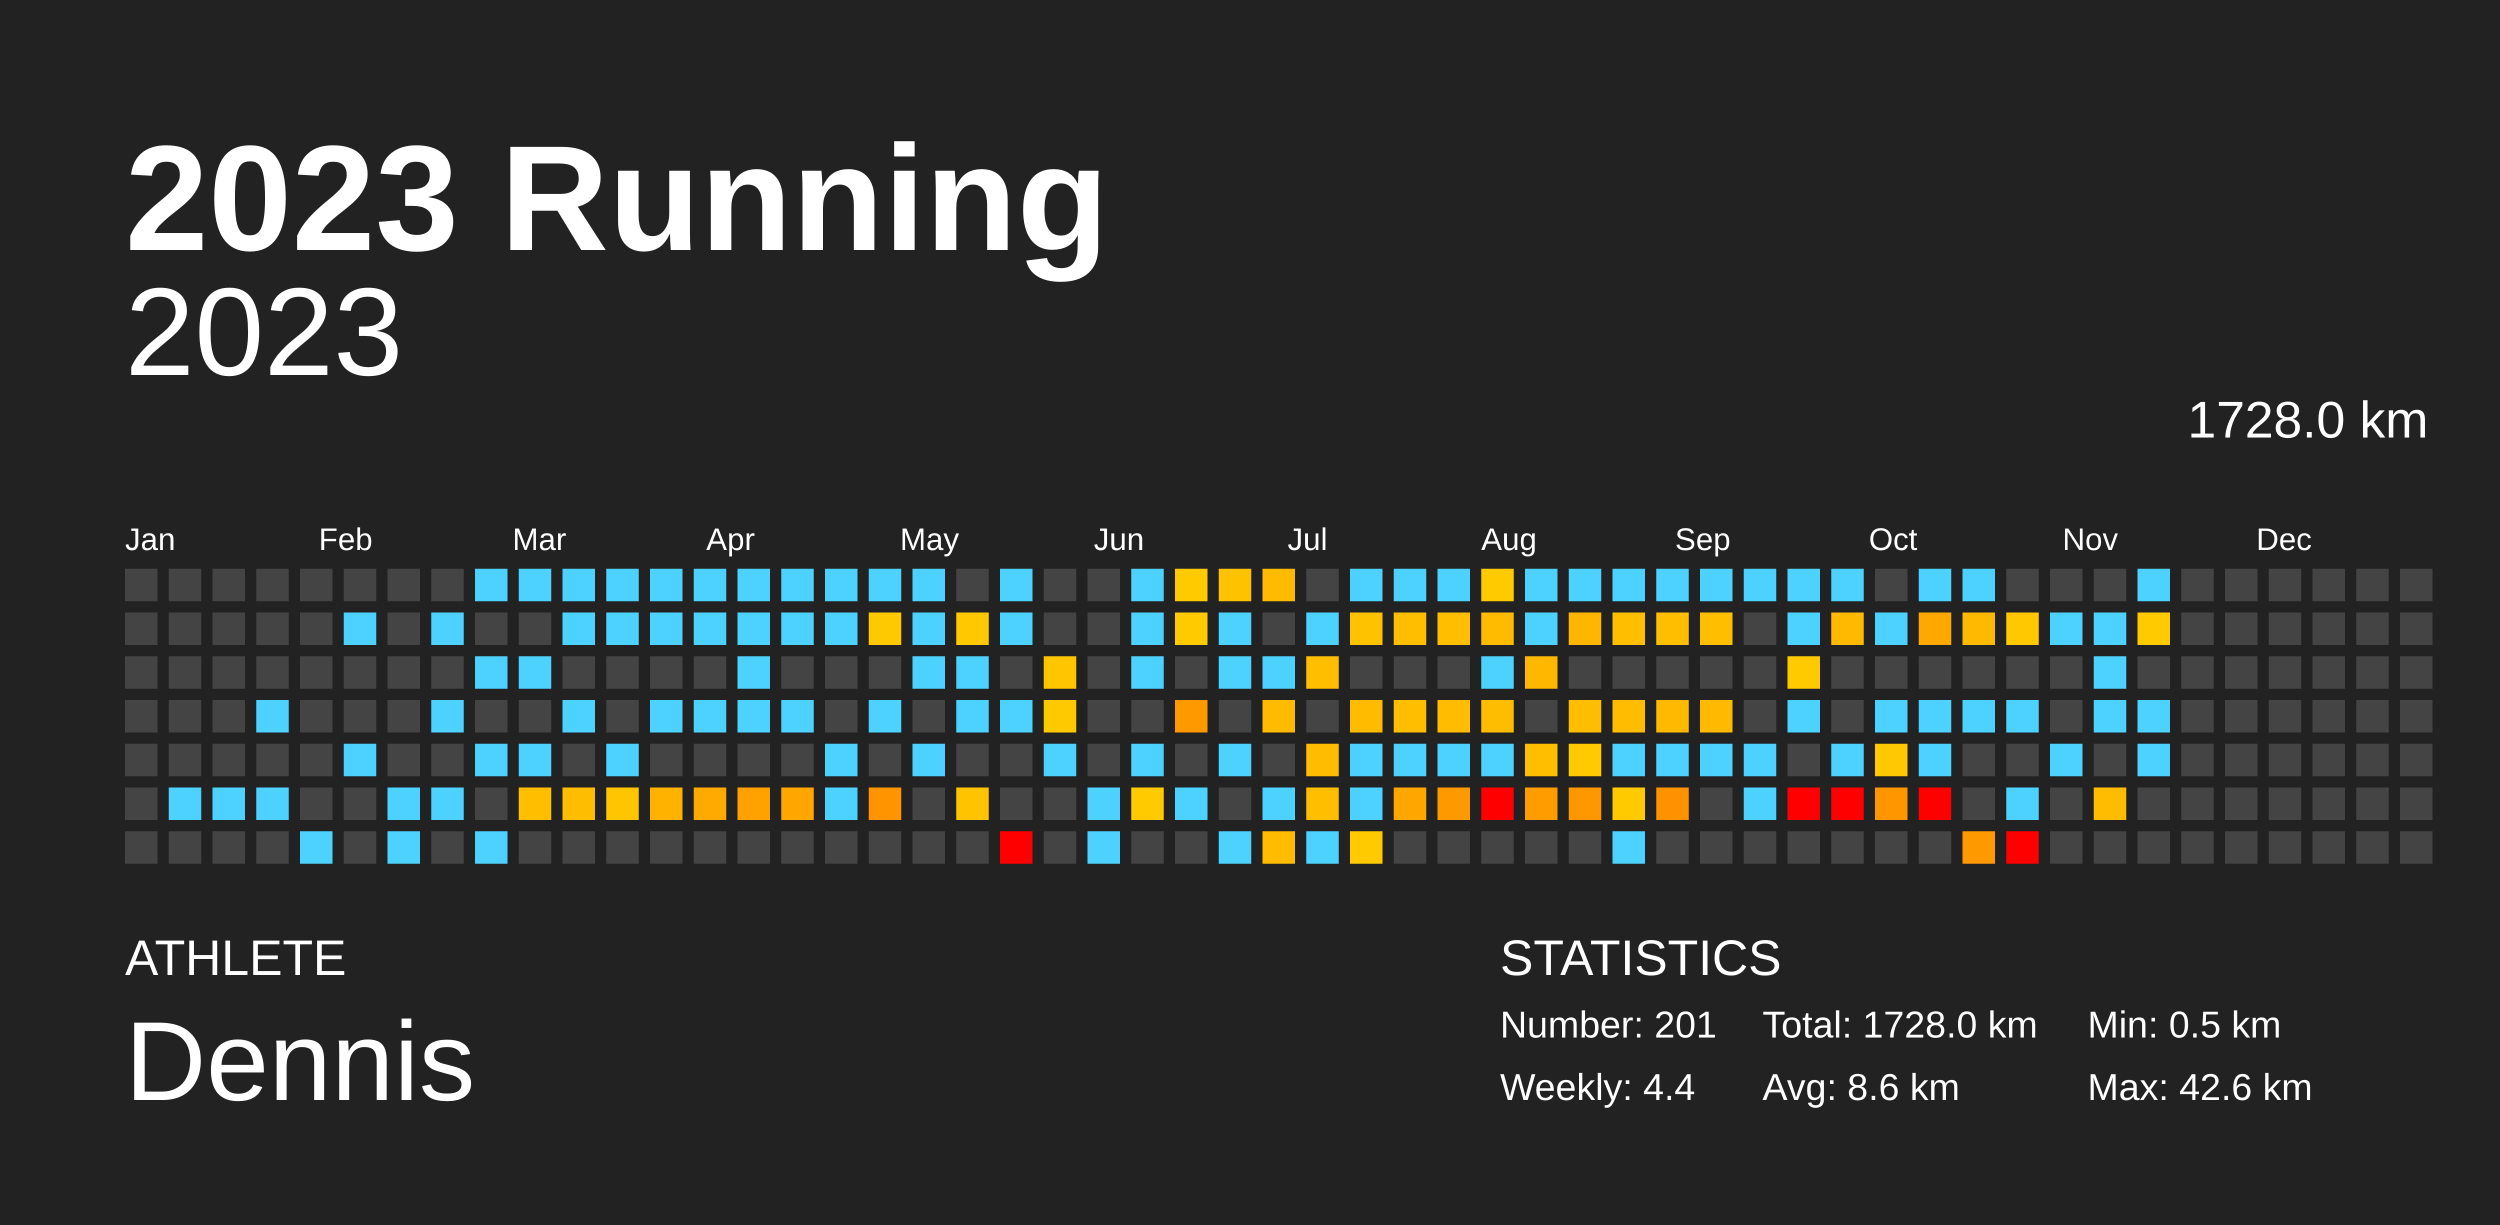
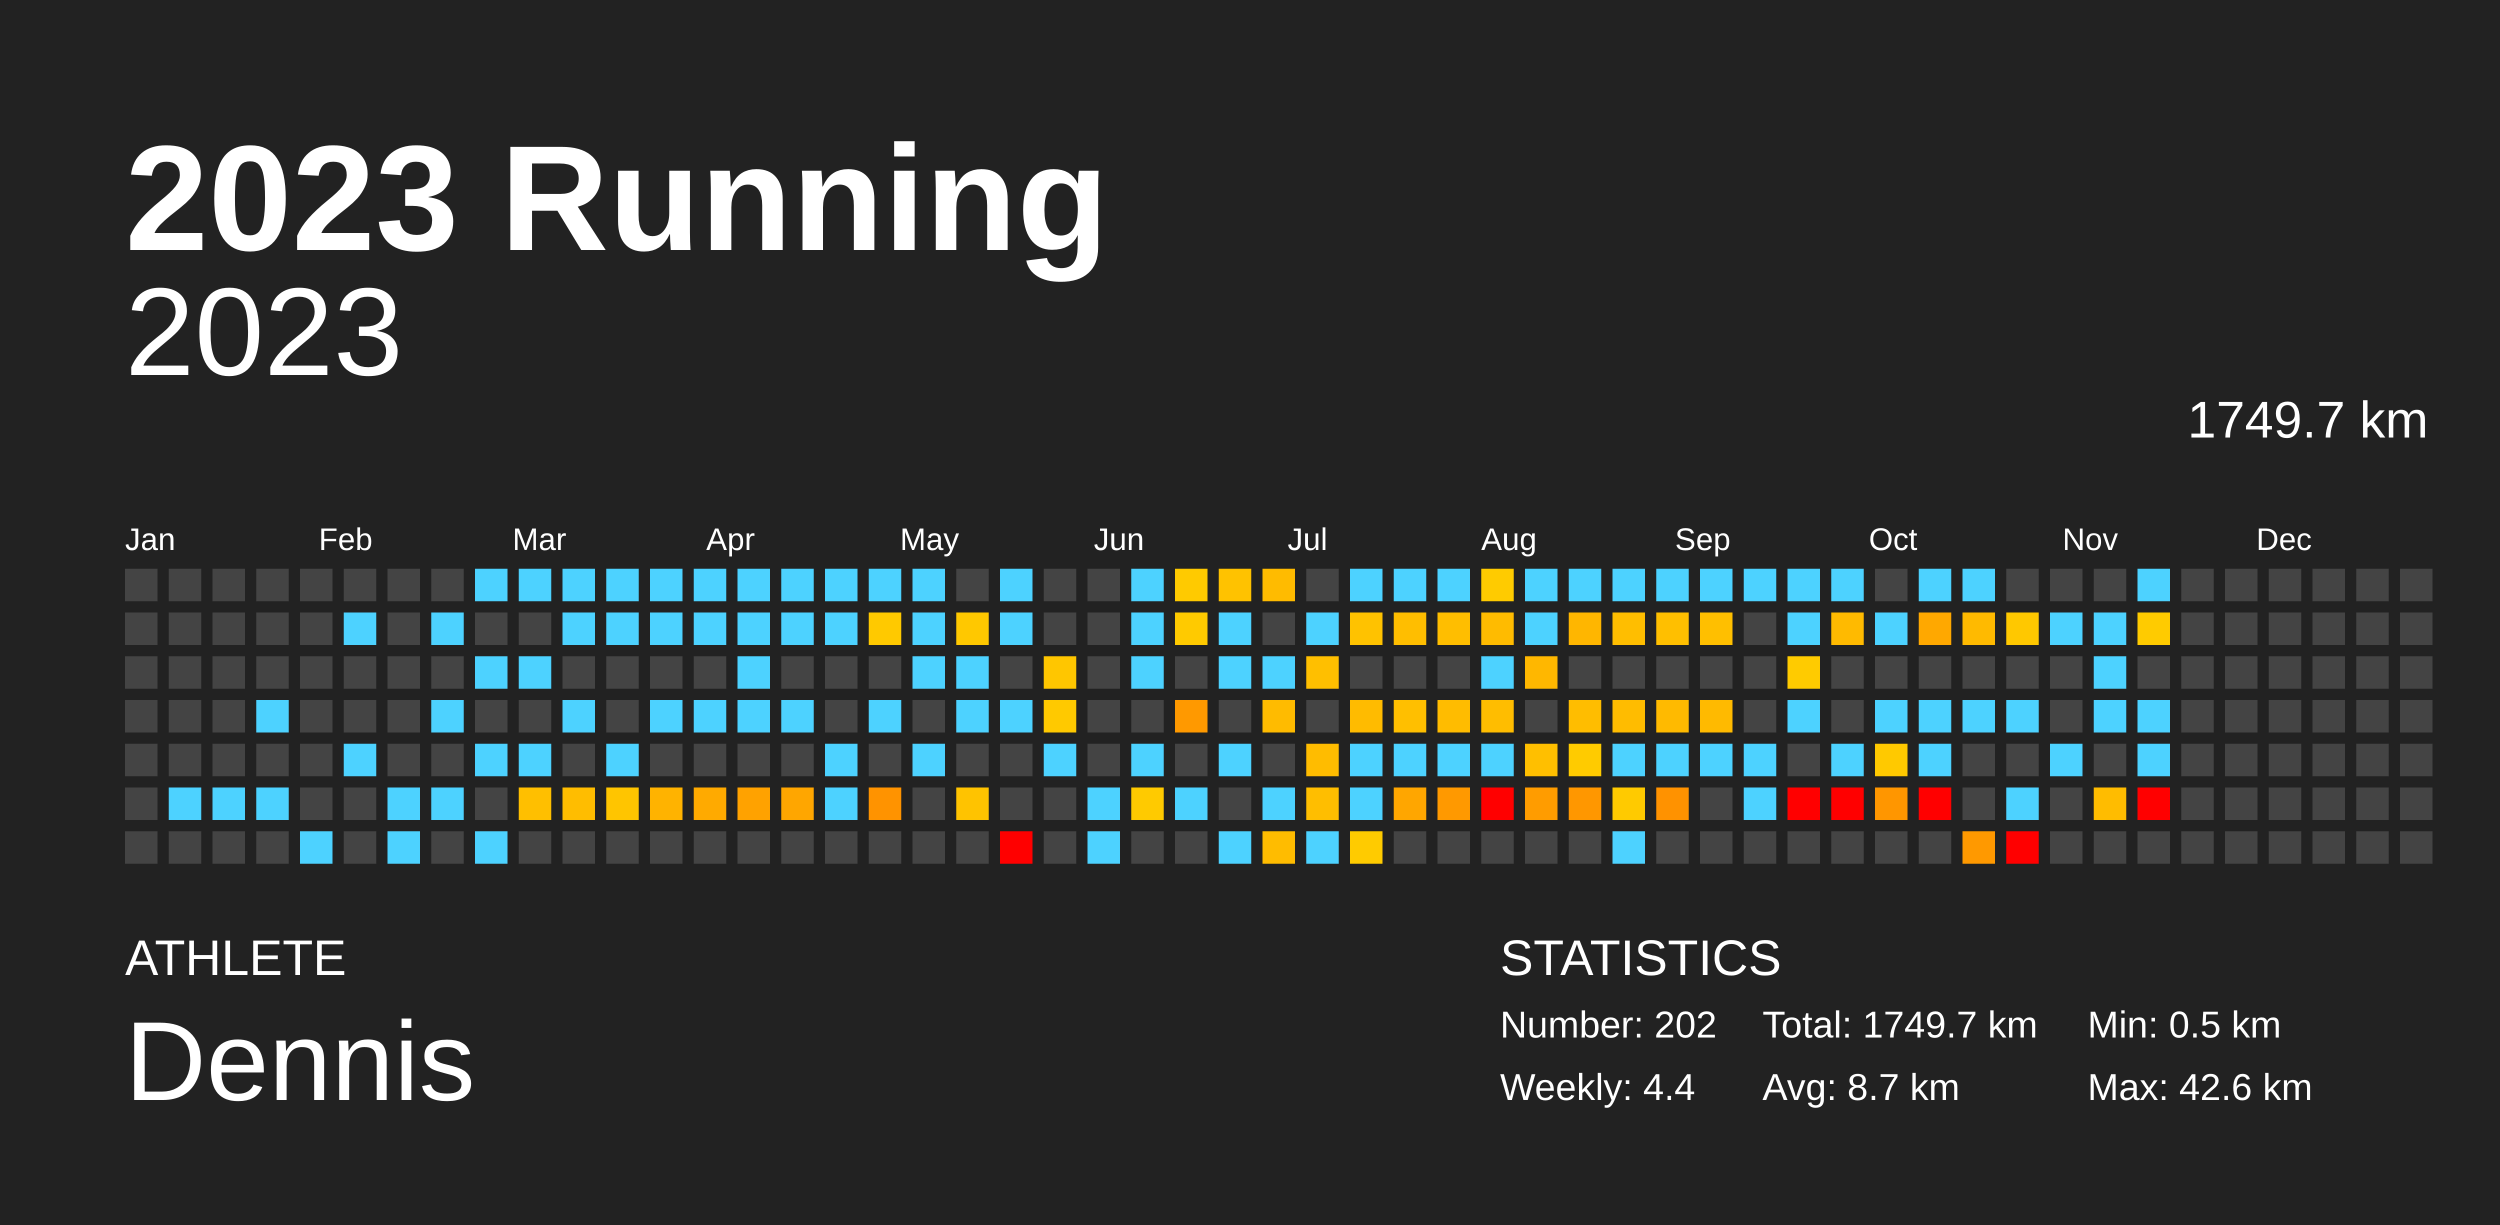
<svg xmlns="http://www.w3.org/2000/svg" baseProfile="full" height="98mm" version="1.1" viewBox="0,0,200,98" width="200mm">
  <defs />
  <rect fill="#222222" height="98" width="200" x="0" y="0" />
  <text fill="#FFFFFF" style="font-size:12px; font-family:Arial; font-weight:bold;" x="10" y="20">2023 Running</text>
  <text fill="#FFFFFF" style="font-size:4px; font-family:Arial" x="10" y="78">ATHLETE</text>
  <text fill="#FFFFFF" style="font-size:9px; font-family:Arial" x="10" y="88">Dennis</text>
  <text fill="#FFFFFF" style="font-size:4px; font-family:Arial" x="120" y="78">STATISTICS</text>
-   <text fill="#FFFFFF" style="font-size:3px; font-family:Arial" x="120" y="83">Number: 201</text>
+   <text fill="#FFFFFF" style="font-size:3px; font-family:Arial" x="120" y="83">Number: 202</text>
  <text fill="#FFFFFF" style="font-size:3px; font-family:Arial" x="120" y="88">Weekly: 4.4</text>
-   <text fill="#FFFFFF" style="font-size:3px; font-family:Arial" x="141" y="83">Total: 1728.0 km</text>
-   <text fill="#FFFFFF" style="font-size:3px; font-family:Arial" x="141" y="88">Avg: 8.6 km</text>
+   <text fill="#FFFFFF" style="font-size:3px; font-family:Arial" x="141" y="83">Total: 1749.7 km</text>
+   <text fill="#FFFFFF" style="font-size:3px; font-family:Arial" x="141" y="88">Avg: 8.7 km</text>
  <text fill="#FFFFFF" style="font-size:3px; font-family:Arial" x="167" y="83">Min: 0.5 km</text>
  <text fill="#FFFFFF" style="font-size:3px; font-family:Arial" x="167" y="88">Max: 42.6 km</text>
  <text alignment-baseline="hanging" fill="#FFFFFF" style="font-size:10.0px; font-family:Arial;" x="10" y="30">2023</text>
-   <text alignment-baseline="hanging" fill="#FFFFFF" style="font-size:4.125px; font-family:Arial;" x="175" y="35">1728.0 km</text>
+   <text alignment-baseline="hanging" fill="#FFFFFF" style="font-size:4.125px; font-family:Arial;" x="175" y="35">1749.7 km</text>
  <text fill="#FFFFFF" style="font-size:2.5px; font-family:Arial" x="10.0" y="44">Jan</text>
  <text fill="#FFFFFF" style="font-size:2.5px; font-family:Arial" x="25.5" y="44">Feb</text>
  <text fill="#FFFFFF" style="font-size:2.5px; font-family:Arial" x="41.0" y="44">Mar</text>
  <text fill="#FFFFFF" style="font-size:2.5px; font-family:Arial" x="56.5" y="44">Apr</text>
  <text fill="#FFFFFF" style="font-size:2.5px; font-family:Arial" x="72.0" y="44">May</text>
  <text fill="#FFFFFF" style="font-size:2.5px; font-family:Arial" x="87.5" y="44">Jun</text>
  <text fill="#FFFFFF" style="font-size:2.5px; font-family:Arial" x="103.0" y="44">Jul</text>
  <text fill="#FFFFFF" style="font-size:2.5px; font-family:Arial" x="118.5" y="44">Aug</text>
  <text fill="#FFFFFF" style="font-size:2.5px; font-family:Arial" x="134.0" y="44">Sep</text>
  <text fill="#FFFFFF" style="font-size:2.5px; font-family:Arial" x="149.5" y="44">Oct</text>
  <text fill="#FFFFFF" style="font-size:2.5px; font-family:Arial" x="165.0" y="44">Nov</text>
  <text fill="#FFFFFF" style="font-size:2.5px; font-family:Arial" x="180.5" y="44">Dec</text>
  <rect fill="#444444" height="2.6" width="2.6" x="10.0" y="45.5" />
  <rect fill="#444444" height="2.6" width="2.6" x="10.0" y="49.0" />
  <rect fill="#444444" height="2.6" width="2.6" x="10.0" y="52.5" />
  <rect fill="#444444" height="2.6" width="2.6" x="10.0" y="56.0" />
  <rect fill="#444444" height="2.6" width="2.6" x="10.0" y="59.5" />
  <rect fill="#444444" height="2.6" width="2.6" x="10.0" y="63.0" />
  <rect fill="#444444" height="2.6" width="2.6" x="10.0" y="66.5" />
  <rect fill="#444444" height="2.6" width="2.6" x="13.5" y="45.5" />
  <rect fill="#444444" height="2.6" width="2.6" x="13.5" y="49.0" />
  <rect fill="#444444" height="2.6" width="2.6" x="13.5" y="52.5" />
  <rect fill="#444444" height="2.6" width="2.6" x="13.5" y="56.0" />
  <rect fill="#444444" height="2.6" width="2.6" x="13.5" y="59.5" />
  <rect fill="#4dd2ff" height="2.6" width="2.6" x="13.5" y="63.0" />
  <rect fill="#444444" height="2.6" width="2.6" x="13.5" y="66.5" />
  <rect fill="#444444" height="2.6" width="2.6" x="17.0" y="45.5" />
  <rect fill="#444444" height="2.6" width="2.6" x="17.0" y="49.0" />
  <rect fill="#444444" height="2.6" width="2.6" x="17.0" y="52.5" />
  <rect fill="#444444" height="2.6" width="2.6" x="17.0" y="56.0" />
  <rect fill="#444444" height="2.6" width="2.6" x="17.0" y="59.5" />
  <rect fill="#4dd2ff" height="2.6" width="2.6" x="17.0" y="63.0" />
  <rect fill="#444444" height="2.6" width="2.6" x="17.0" y="66.5" />
  <rect fill="#444444" height="2.6" width="2.6" x="20.5" y="45.5" />
  <rect fill="#444444" height="2.6" width="2.6" x="20.5" y="49.0" />
  <rect fill="#444444" height="2.6" width="2.6" x="20.5" y="52.5" />
  <rect fill="#4dd2ff" height="2.6" width="2.6" x="20.5" y="56.0" />
  <rect fill="#444444" height="2.6" width="2.6" x="20.5" y="59.5" />
  <rect fill="#4dd2ff" height="2.6" width="2.6" x="20.5" y="63.0" />
  <rect fill="#444444" height="2.6" width="2.6" x="20.5" y="66.5" />
  <rect fill="#444444" height="2.6" width="2.6" x="24.0" y="45.5" />
  <rect fill="#444444" height="2.6" width="2.6" x="24.0" y="49.0" />
  <rect fill="#444444" height="2.6" width="2.6" x="24.0" y="52.5" />
  <rect fill="#444444" height="2.6" width="2.6" x="24.0" y="56.0" />
  <rect fill="#444444" height="2.6" width="2.6" x="24.0" y="59.5" />
  <rect fill="#444444" height="2.6" width="2.6" x="24.0" y="63.0" />
  <rect fill="#4dd2ff" height="2.6" width="2.6" x="24.0" y="66.5" />
  <rect fill="#444444" height="2.6" width="2.6" x="27.5" y="45.5" />
  <rect fill="#4dd2ff" height="2.6" width="2.6" x="27.5" y="49.0" />
  <rect fill="#444444" height="2.6" width="2.6" x="27.5" y="52.5" />
  <rect fill="#444444" height="2.6" width="2.6" x="27.5" y="56.0" />
  <rect fill="#4dd2ff" height="2.6" width="2.6" x="27.5" y="59.5" />
  <rect fill="#444444" height="2.6" width="2.6" x="27.5" y="63.0" />
  <rect fill="#444444" height="2.6" width="2.6" x="27.5" y="66.5" />
  <rect fill="#444444" height="2.6" width="2.6" x="31.0" y="45.5" />
  <rect fill="#444444" height="2.6" width="2.6" x="31.0" y="49.0" />
  <rect fill="#444444" height="2.6" width="2.6" x="31.0" y="52.5" />
  <rect fill="#444444" height="2.6" width="2.6" x="31.0" y="56.0" />
  <rect fill="#444444" height="2.6" width="2.6" x="31.0" y="59.5" />
  <rect fill="#4dd2ff" height="2.6" width="2.6" x="31.0" y="63.0" />
  <rect fill="#4dd2ff" height="2.6" width="2.6" x="31.0" y="66.5" />
  <rect fill="#444444" height="2.6" width="2.6" x="34.5" y="45.5" />
  <rect fill="#4dd2ff" height="2.6" width="2.6" x="34.5" y="49.0" />
  <rect fill="#444444" height="2.6" width="2.6" x="34.5" y="52.5" />
  <rect fill="#4dd2ff" height="2.6" width="2.6" x="34.5" y="56.0" />
  <rect fill="#444444" height="2.6" width="2.6" x="34.5" y="59.5" />
  <rect fill="#4dd2ff" height="2.6" width="2.6" x="34.5" y="63.0" />
  <rect fill="#444444" height="2.6" width="2.6" x="34.5" y="66.5" />
  <rect fill="#4dd2ff" height="2.6" width="2.6" x="38.0" y="45.5" />
  <rect fill="#444444" height="2.6" width="2.6" x="38.0" y="49.0" />
  <rect fill="#4dd2ff" height="2.6" width="2.6" x="38.0" y="52.5" />
  <rect fill="#444444" height="2.6" width="2.6" x="38.0" y="56.0" />
  <rect fill="#4dd2ff" height="2.6" width="2.6" x="38.0" y="59.5" />
  <rect fill="#444444" height="2.6" width="2.6" x="38.0" y="63.0" />
  <rect fill="#4dd2ff" height="2.6" width="2.6" x="38.0" y="66.5" />
  <rect fill="#4dd2ff" height="2.6" width="2.6" x="41.5" y="45.5" />
  <rect fill="#444444" height="2.6" width="2.6" x="41.5" y="49.0" />
  <rect fill="#4dd2ff" height="2.6" width="2.6" x="41.5" y="52.5" />
  <rect fill="#444444" height="2.6" width="2.6" x="41.5" y="56.0" />
  <rect fill="#4dd2ff" height="2.6" width="2.6" x="41.5" y="59.5" />
  <rect fill="#ffbf00" height="2.6" width="2.6" x="41.5" y="63.0" />
  <rect fill="#444444" height="2.6" width="2.6" x="41.5" y="66.5" />
  <rect fill="#4dd2ff" height="2.6" width="2.6" x="45.0" y="45.5" />
  <rect fill="#4dd2ff" height="2.6" width="2.6" x="45.0" y="49.0" />
  <rect fill="#444444" height="2.6" width="2.6" x="45.0" y="52.5" />
  <rect fill="#4dd2ff" height="2.6" width="2.6" x="45.0" y="56.0" />
  <rect fill="#444444" height="2.6" width="2.6" x="45.0" y="59.5" />
  <rect fill="#ffbd00" height="2.6" width="2.6" x="45.0" y="63.0" />
  <rect fill="#444444" height="2.6" width="2.6" x="45.0" y="66.5" />
  <rect fill="#4dd2ff" height="2.6" width="2.6" x="48.5" y="45.5" />
  <rect fill="#4dd2ff" height="2.6" width="2.6" x="48.5" y="49.0" />
  <rect fill="#444444" height="2.6" width="2.6" x="48.5" y="52.5" />
  <rect fill="#444444" height="2.6" width="2.6" x="48.5" y="56.0" />
  <rect fill="#4dd2ff" height="2.6" width="2.6" x="48.5" y="59.5" />
  <rect fill="#ffc500" height="2.6" width="2.6" x="48.5" y="63.0" />
  <rect fill="#444444" height="2.6" width="2.6" x="48.5" y="66.5" />
  <rect fill="#4dd2ff" height="2.6" width="2.6" x="52.0" y="45.5" />
  <rect fill="#4dd2ff" height="2.6" width="2.6" x="52.0" y="49.0" />
  <rect fill="#444444" height="2.6" width="2.6" x="52.0" y="52.5" />
  <rect fill="#4dd2ff" height="2.6" width="2.6" x="52.0" y="56.0" />
  <rect fill="#444444" height="2.6" width="2.6" x="52.0" y="59.5" />
  <rect fill="#ffb300" height="2.6" width="2.6" x="52.0" y="63.0" />
  <rect fill="#444444" height="2.6" width="2.6" x="52.0" y="66.5" />
  <rect fill="#4dd2ff" height="2.6" width="2.6" x="55.5" y="45.5" />
  <rect fill="#4dd2ff" height="2.6" width="2.6" x="55.5" y="49.0" />
  <rect fill="#444444" height="2.6" width="2.6" x="55.5" y="52.5" />
  <rect fill="#4dd2ff" height="2.6" width="2.6" x="55.5" y="56.0" />
  <rect fill="#444444" height="2.6" width="2.6" x="55.5" y="59.5" />
  <rect fill="#ffaa00" height="2.6" width="2.6" x="55.5" y="63.0" />
  <rect fill="#444444" height="2.6" width="2.6" x="55.5" y="66.5" />
  <rect fill="#4dd2ff" height="2.6" width="2.6" x="59.0" y="45.5" />
  <rect fill="#4dd2ff" height="2.6" width="2.6" x="59.0" y="49.0" />
  <rect fill="#4dd2ff" height="2.6" width="2.6" x="59.0" y="52.5" />
  <rect fill="#4dd2ff" height="2.6" width="2.6" x="59.0" y="56.0" />
  <rect fill="#444444" height="2.6" width="2.6" x="59.0" y="59.5" />
  <rect fill="#ffa200" height="2.6" width="2.6" x="59.0" y="63.0" />
  <rect fill="#444444" height="2.6" width="2.6" x="59.0" y="66.5" />
  <rect fill="#4dd2ff" height="2.6" width="2.6" x="62.5" y="45.5" />
  <rect fill="#4dd2ff" height="2.6" width="2.6" x="62.5" y="49.0" />
  <rect fill="#444444" height="2.6" width="2.6" x="62.5" y="52.5" />
  <rect fill="#4dd2ff" height="2.6" width="2.6" x="62.5" y="56.0" />
  <rect fill="#444444" height="2.6" width="2.6" x="62.5" y="59.5" />
  <rect fill="#ffa600" height="2.6" width="2.6" x="62.5" y="63.0" />
  <rect fill="#444444" height="2.6" width="2.6" x="62.5" y="66.5" />
  <rect fill="#4dd2ff" height="2.6" width="2.6" x="66.0" y="45.5" />
  <rect fill="#4dd2ff" height="2.6" width="2.6" x="66.0" y="49.0" />
  <rect fill="#444444" height="2.6" width="2.6" x="66.0" y="52.5" />
  <rect fill="#444444" height="2.6" width="2.6" x="66.0" y="56.0" />
  <rect fill="#4dd2ff" height="2.6" width="2.6" x="66.0" y="59.5" />
  <rect fill="#4dd2ff" height="2.6" width="2.6" x="66.0" y="63.0" />
  <rect fill="#444444" height="2.6" width="2.6" x="66.0" y="66.5" />
  <rect fill="#4dd2ff" height="2.6" width="2.6" x="69.5" y="45.5" />
  <rect fill="#ffc900" height="2.6" width="2.6" x="69.5" y="49.0" />
  <rect fill="#444444" height="2.6" width="2.6" x="69.5" y="52.5" />
  <rect fill="#4dd2ff" height="2.6" width="2.6" x="69.5" y="56.0" />
  <rect fill="#444444" height="2.6" width="2.6" x="69.5" y="59.5" />
  <rect fill="#ff9300" height="2.6" width="2.6" x="69.5" y="63.0" />
  <rect fill="#444444" height="2.6" width="2.6" x="69.5" y="66.5" />
  <rect fill="#4dd2ff" height="2.6" width="2.6" x="73.0" y="45.5" />
  <rect fill="#4dd2ff" height="2.6" width="2.6" x="73.0" y="49.0" />
  <rect fill="#4dd2ff" height="2.6" width="2.6" x="73.0" y="52.5" />
  <rect fill="#444444" height="2.6" width="2.6" x="73.0" y="56.0" />
  <rect fill="#4dd2ff" height="2.6" width="2.6" x="73.0" y="59.5" />
  <rect fill="#444444" height="2.6" width="2.6" x="73.0" y="63.0" />
  <rect fill="#444444" height="2.6" width="2.6" x="73.0" y="66.5" />
  <rect fill="#444444" height="2.6" width="2.6" x="76.5" y="45.5" />
  <rect fill="#ffc800" height="2.6" width="2.6" x="76.5" y="49.0" />
  <rect fill="#4dd2ff" height="2.6" width="2.6" x="76.5" y="52.5" />
  <rect fill="#4dd2ff" height="2.6" width="2.6" x="76.5" y="56.0" />
  <rect fill="#444444" height="2.6" width="2.6" x="76.5" y="59.5" />
  <rect fill="#ffc300" height="2.6" width="2.6" x="76.5" y="63.0" />
  <rect fill="#444444" height="2.6" width="2.6" x="76.5" y="66.5" />
  <rect fill="#4dd2ff" height="2.6" width="2.6" x="80.0" y="45.5" />
  <rect fill="#4dd2ff" height="2.6" width="2.6" x="80.0" y="49.0" />
  <rect fill="#444444" height="2.6" width="2.6" x="80.0" y="52.5" />
  <rect fill="#4dd2ff" height="2.6" width="2.6" x="80.0" y="56.0" />
  <rect fill="#444444" height="2.6" width="2.6" x="80.0" y="59.5" />
  <rect fill="#444444" height="2.6" width="2.6" x="80.0" y="63.0" />
  <rect fill="red" height="2.6" width="2.6" x="80.0" y="66.5" />
  <rect fill="#444444" height="2.6" width="2.6" x="83.5" y="45.5" />
  <rect fill="#444444" height="2.6" width="2.6" x="83.5" y="49.0" />
  <rect fill="#ffc600" height="2.6" width="2.6" x="83.5" y="52.5" />
  <rect fill="#ffc900" height="2.6" width="2.6" x="83.5" y="56.0" />
  <rect fill="#4dd2ff" height="2.6" width="2.6" x="83.5" y="59.5" />
  <rect fill="#444444" height="2.6" width="2.6" x="83.5" y="63.0" />
  <rect fill="#444444" height="2.6" width="2.6" x="83.5" y="66.5" />
  <rect fill="#444444" height="2.6" width="2.6" x="87.0" y="45.5" />
  <rect fill="#444444" height="2.6" width="2.6" x="87.0" y="49.0" />
  <rect fill="#444444" height="2.6" width="2.6" x="87.0" y="52.5" />
  <rect fill="#444444" height="2.6" width="2.6" x="87.0" y="56.0" />
  <rect fill="#444444" height="2.6" width="2.6" x="87.0" y="59.5" />
  <rect fill="#4dd2ff" height="2.6" width="2.6" x="87.0" y="63.0" />
  <rect fill="#4dd2ff" height="2.6" width="2.6" x="87.0" y="66.5" />
  <rect fill="#4dd2ff" height="2.6" width="2.6" x="90.5" y="45.5" />
  <rect fill="#4dd2ff" height="2.6" width="2.6" x="90.5" y="49.0" />
  <rect fill="#4dd2ff" height="2.6" width="2.6" x="90.5" y="52.5" />
  <rect fill="#444444" height="2.6" width="2.6" x="90.5" y="56.0" />
  <rect fill="#4dd2ff" height="2.6" width="2.6" x="90.5" y="59.5" />
  <rect fill="#ffca00" height="2.6" width="2.6" x="90.5" y="63.0" />
  <rect fill="#444444" height="2.6" width="2.6" x="90.5" y="66.5" />
  <rect fill="#ffca00" height="2.6" width="2.6" x="94.0" y="45.5" />
  <rect fill="#ffca00" height="2.6" width="2.6" x="94.0" y="49.0" />
  <rect fill="#444444" height="2.6" width="2.6" x="94.0" y="52.5" />
  <rect fill="#ff9900" height="2.6" width="2.6" x="94.0" y="56.0" />
  <rect fill="#444444" height="2.6" width="2.6" x="94.0" y="59.5" />
  <rect fill="#4dd2ff" height="2.6" width="2.6" x="94.0" y="63.0" />
  <rect fill="#444444" height="2.6" width="2.6" x="94.0" y="66.5" />
  <rect fill="#ffc200" height="2.6" width="2.6" x="97.5" y="45.5" />
  <rect fill="#4dd2ff" height="2.6" width="2.6" x="97.5" y="49.0" />
  <rect fill="#4dd2ff" height="2.6" width="2.6" x="97.5" y="52.5" />
  <rect fill="#444444" height="2.6" width="2.6" x="97.5" y="56.0" />
  <rect fill="#4dd2ff" height="2.6" width="2.6" x="97.5" y="59.5" />
  <rect fill="#444444" height="2.6" width="2.6" x="97.5" y="63.0" />
  <rect fill="#4dd2ff" height="2.6" width="2.6" x="97.5" y="66.5" />
  <rect fill="#ffbb00" height="2.6" width="2.6" x="101.0" y="45.5" />
  <rect fill="#444444" height="2.6" width="2.6" x="101.0" y="49.0" />
  <rect fill="#4dd2ff" height="2.6" width="2.6" x="101.0" y="52.5" />
  <rect fill="#ffbb00" height="2.6" width="2.6" x="101.0" y="56.0" />
  <rect fill="#444444" height="2.6" width="2.6" x="101.0" y="59.5" />
  <rect fill="#4dd2ff" height="2.6" width="2.6" x="101.0" y="63.0" />
  <rect fill="#ffbc00" height="2.6" width="2.6" x="101.0" y="66.5" />
  <rect fill="#444444" height="2.6" width="2.6" x="104.5" y="45.5" />
  <rect fill="#4dd2ff" height="2.6" width="2.6" x="104.5" y="49.0" />
  <rect fill="#ffbf00" height="2.6" width="2.6" x="104.5" y="52.5" />
  <rect fill="#444444" height="2.6" width="2.6" x="104.5" y="56.0" />
  <rect fill="#ffbc00" height="2.6" width="2.6" x="104.5" y="59.5" />
  <rect fill="#ffbe00" height="2.6" width="2.6" x="104.5" y="63.0" />
  <rect fill="#4dd2ff" height="2.6" width="2.6" x="104.5" y="66.5" />
  <rect fill="#4dd2ff" height="2.6" width="2.6" x="108.0" y="45.5" />
  <rect fill="#ffc200" height="2.6" width="2.6" x="108.0" y="49.0" />
  <rect fill="#444444" height="2.6" width="2.6" x="108.0" y="52.5" />
  <rect fill="#ffbb00" height="2.6" width="2.6" x="108.0" y="56.0" />
  <rect fill="#4dd2ff" height="2.6" width="2.6" x="108.0" y="59.5" />
  <rect fill="#4dd2ff" height="2.6" width="2.6" x="108.0" y="63.0" />
  <rect fill="#ffcb00" height="2.6" width="2.6" x="108.0" y="66.5" />
  <rect fill="#4dd2ff" height="2.6" width="2.6" x="111.5" y="45.5" />
  <rect fill="#ffbe00" height="2.6" width="2.6" x="111.5" y="49.0" />
  <rect fill="#444444" height="2.6" width="2.6" x="111.5" y="52.5" />
  <rect fill="#ffbf00" height="2.6" width="2.6" x="111.5" y="56.0" />
  <rect fill="#4dd2ff" height="2.6" width="2.6" x="111.5" y="59.5" />
  <rect fill="#ffa600" height="2.6" width="2.6" x="111.5" y="63.0" />
  <rect fill="#444444" height="2.6" width="2.6" x="111.5" y="66.5" />
  <rect fill="#4dd2ff" height="2.6" width="2.6" x="115.0" y="45.5" />
  <rect fill="#ffbe00" height="2.6" width="2.6" x="115.0" y="49.0" />
  <rect fill="#444444" height="2.6" width="2.6" x="115.0" y="52.5" />
  <rect fill="#ffbc00" height="2.6" width="2.6" x="115.0" y="56.0" />
  <rect fill="#4dd2ff" height="2.6" width="2.6" x="115.0" y="59.5" />
  <rect fill="#ff9900" height="2.6" width="2.6" x="115.0" y="63.0" />
  <rect fill="#444444" height="2.6" width="2.6" x="115.0" y="66.5" />
  <rect fill="#ffcb00" height="2.6" width="2.6" x="118.5" y="45.5" />
  <rect fill="#ffbb00" height="2.6" width="2.6" x="118.5" y="49.0" />
  <rect fill="#4dd2ff" height="2.6" width="2.6" x="118.5" y="52.5" />
  <rect fill="#ffbd00" height="2.6" width="2.6" x="118.5" y="56.0" />
  <rect fill="#4dd2ff" height="2.6" width="2.6" x="118.5" y="59.5" />
  <rect fill="red" height="2.6" width="2.6" x="118.5" y="63.0" />
  <rect fill="#444444" height="2.6" width="2.6" x="118.5" y="66.5" />
  <rect fill="#4dd2ff" height="2.6" width="2.6" x="122.0" y="45.5" />
  <rect fill="#4dd2ff" height="2.6" width="2.6" x="122.0" y="49.0" />
  <rect fill="#ffb700" height="2.6" width="2.6" x="122.0" y="52.5" />
  <rect fill="#444444" height="2.6" width="2.6" x="122.0" y="56.0" />
  <rect fill="#ffbf00" height="2.6" width="2.6" x="122.0" y="59.5" />
  <rect fill="#ff9c00" height="2.6" width="2.6" x="122.0" y="63.0" />
  <rect fill="#444444" height="2.6" width="2.6" x="122.0" y="66.5" />
  <rect fill="#4dd2ff" height="2.6" width="2.6" x="125.5" y="45.5" />
  <rect fill="#ffb600" height="2.6" width="2.6" x="125.5" y="49.0" />
  <rect fill="#444444" height="2.6" width="2.6" x="125.5" y="52.5" />
  <rect fill="#ffbd00" height="2.6" width="2.6" x="125.5" y="56.0" />
  <rect fill="#ffcb00" height="2.6" width="2.6" x="125.5" y="59.5" />
  <rect fill="#ff9700" height="2.6" width="2.6" x="125.5" y="63.0" />
  <rect fill="#444444" height="2.6" width="2.6" x="125.5" y="66.5" />
  <rect fill="#4dd2ff" height="2.6" width="2.6" x="129.0" y="45.5" />
  <rect fill="#ffbe00" height="2.6" width="2.6" x="129.0" y="49.0" />
  <rect fill="#444444" height="2.6" width="2.6" x="129.0" y="52.5" />
  <rect fill="#ffbc00" height="2.6" width="2.6" x="129.0" y="56.0" />
  <rect fill="#4dd2ff" height="2.6" width="2.6" x="129.0" y="59.5" />
  <rect fill="#ffca00" height="2.6" width="2.6" x="129.0" y="63.0" />
  <rect fill="#4dd2ff" height="2.6" width="2.6" x="129.0" y="66.5" />
  <rect fill="#4dd2ff" height="2.6" width="2.6" x="132.5" y="45.5" />
  <rect fill="#ffbf00" height="2.6" width="2.6" x="132.5" y="49.0" />
  <rect fill="#444444" height="2.6" width="2.6" x="132.5" y="52.5" />
  <rect fill="#ffba00" height="2.6" width="2.6" x="132.5" y="56.0" />
  <rect fill="#4dd2ff" height="2.6" width="2.6" x="132.5" y="59.5" />
  <rect fill="#ff9200" height="2.6" width="2.6" x="132.5" y="63.0" />
  <rect fill="#444444" height="2.6" width="2.6" x="132.5" y="66.5" />
  <rect fill="#4dd2ff" height="2.6" width="2.6" x="136.0" y="45.5" />
  <rect fill="#ffbf00" height="2.6" width="2.6" x="136.0" y="49.0" />
  <rect fill="#444444" height="2.6" width="2.6" x="136.0" y="52.5" />
  <rect fill="#ffba00" height="2.6" width="2.6" x="136.0" y="56.0" />
  <rect fill="#4dd2ff" height="2.6" width="2.6" x="136.0" y="59.5" />
  <rect fill="#444444" height="2.6" width="2.6" x="136.0" y="63.0" />
  <rect fill="#444444" height="2.6" width="2.6" x="136.0" y="66.5" />
  <rect fill="#4dd2ff" height="2.6" width="2.6" x="139.5" y="45.5" />
  <rect fill="#444444" height="2.6" width="2.6" x="139.5" y="49.0" />
  <rect fill="#444444" height="2.6" width="2.6" x="139.5" y="52.5" />
  <rect fill="#444444" height="2.6" width="2.6" x="139.5" y="56.0" />
  <rect fill="#4dd2ff" height="2.6" width="2.6" x="139.5" y="59.5" />
  <rect fill="#4dd2ff" height="2.6" width="2.6" x="139.5" y="63.0" />
  <rect fill="#444444" height="2.6" width="2.6" x="139.5" y="66.5" />
  <rect fill="#4dd2ff" height="2.6" width="2.6" x="143.0" y="45.5" />
  <rect fill="#4dd2ff" height="2.6" width="2.6" x="143.0" y="49.0" />
  <rect fill="#ffcb00" height="2.6" width="2.6" x="143.0" y="52.5" />
  <rect fill="#4dd2ff" height="2.6" width="2.6" x="143.0" y="56.0" />
  <rect fill="#444444" height="2.6" width="2.6" x="143.0" y="59.5" />
  <rect fill="red" height="2.6" width="2.6" x="143.0" y="63.0" />
  <rect fill="#444444" height="2.6" width="2.6" x="143.0" y="66.5" />
  <rect fill="#4dd2ff" height="2.6" width="2.6" x="146.5" y="45.5" />
  <rect fill="#ffba00" height="2.6" width="2.6" x="146.5" y="49.0" />
  <rect fill="#444444" height="2.6" width="2.6" x="146.5" y="52.5" />
  <rect fill="#444444" height="2.6" width="2.6" x="146.5" y="56.0" />
  <rect fill="#4dd2ff" height="2.6" width="2.6" x="146.5" y="59.5" />
  <rect fill="red" height="2.6" width="2.6" x="146.5" y="63.0" />
  <rect fill="#444444" height="2.6" width="2.6" x="146.5" y="66.5" />
  <rect fill="#444444" height="2.6" width="2.6" x="150.0" y="45.5" />
  <rect fill="#4dd2ff" height="2.6" width="2.6" x="150.0" y="49.0" />
  <rect fill="#444444" height="2.6" width="2.6" x="150.0" y="52.5" />
  <rect fill="#4dd2ff" height="2.6" width="2.6" x="150.0" y="56.0" />
  <rect fill="#ffc900" height="2.6" width="2.6" x="150.0" y="59.5" />
  <rect fill="#ff9600" height="2.6" width="2.6" x="150.0" y="63.0" />
  <rect fill="#444444" height="2.6" width="2.6" x="150.0" y="66.5" />
  <rect fill="#4dd2ff" height="2.6" width="2.6" x="153.5" y="45.5" />
  <rect fill="#ffa800" height="2.6" width="2.6" x="153.5" y="49.0" />
  <rect fill="#444444" height="2.6" width="2.6" x="153.5" y="52.5" />
  <rect fill="#4dd2ff" height="2.6" width="2.6" x="153.5" y="56.0" />
  <rect fill="#4dd2ff" height="2.6" width="2.6" x="153.5" y="59.5" />
  <rect fill="red" height="2.6" width="2.6" x="153.5" y="63.0" />
  <rect fill="#444444" height="2.6" width="2.6" x="153.5" y="66.5" />
  <rect fill="#4dd2ff" height="2.6" width="2.6" x="157.0" y="45.5" />
  <rect fill="#ffba00" height="2.6" width="2.6" x="157.0" y="49.0" />
  <rect fill="#444444" height="2.6" width="2.6" x="157.0" y="52.5" />
  <rect fill="#4dd2ff" height="2.6" width="2.6" x="157.0" y="56.0" />
  <rect fill="#444444" height="2.6" width="2.6" x="157.0" y="59.5" />
  <rect fill="#444444" height="2.6" width="2.6" x="157.0" y="63.0" />
  <rect fill="#ff9900" height="2.6" width="2.6" x="157.0" y="66.5" />
  <rect fill="#444444" height="2.6" width="2.6" x="160.5" y="45.5" />
  <rect fill="#ffc800" height="2.6" width="2.6" x="160.5" y="49.0" />
  <rect fill="#444444" height="2.6" width="2.6" x="160.5" y="52.5" />
  <rect fill="#4dd2ff" height="2.6" width="2.6" x="160.5" y="56.0" />
  <rect fill="#444444" height="2.6" width="2.6" x="160.5" y="59.5" />
  <rect fill="#4dd2ff" height="2.6" width="2.6" x="160.5" y="63.0" />
  <rect fill="red" height="2.6" width="2.6" x="160.5" y="66.5" />
  <rect fill="#444444" height="2.6" width="2.6" x="164.0" y="45.5" />
  <rect fill="#4dd2ff" height="2.6" width="2.6" x="164.0" y="49.0" />
  <rect fill="#444444" height="2.6" width="2.6" x="164.0" y="52.5" />
  <rect fill="#444444" height="2.6" width="2.6" x="164.0" y="56.0" />
  <rect fill="#4dd2ff" height="2.6" width="2.6" x="164.0" y="59.5" />
  <rect fill="#444444" height="2.6" width="2.6" x="164.0" y="63.0" />
  <rect fill="#444444" height="2.6" width="2.6" x="164.0" y="66.5" />
  <rect fill="#444444" height="2.6" width="2.6" x="167.5" y="45.5" />
  <rect fill="#4dd2ff" height="2.6" width="2.6" x="167.5" y="49.0" />
  <rect fill="#4dd2ff" height="2.6" width="2.6" x="167.5" y="52.5" />
  <rect fill="#4dd2ff" height="2.6" width="2.6" x="167.5" y="56.0" />
  <rect fill="#444444" height="2.6" width="2.6" x="167.5" y="59.5" />
  <rect fill="#ffbc00" height="2.6" width="2.6" x="167.5" y="63.0" />
  <rect fill="#444444" height="2.6" width="2.6" x="167.5" y="66.5" />
  <rect fill="#4dd2ff" height="2.6" width="2.6" x="171.0" y="45.5" />
  <rect fill="#ffcb00" height="2.6" width="2.6" x="171.0" y="49.0" />
  <rect fill="#444444" height="2.6" width="2.6" x="171.0" y="52.5" />
  <rect fill="#4dd2ff" height="2.6" width="2.6" x="171.0" y="56.0" />
  <rect fill="#4dd2ff" height="2.6" width="2.6" x="171.0" y="59.5" />
-   <rect fill="#444444" height="2.6" width="2.6" x="171.0" y="63.0" />
+   <rect fill="red" height="2.6" width="2.6" x="171.0" y="63.0" />
  <rect fill="#444444" height="2.6" width="2.6" x="171.0" y="66.5" />
  <rect fill="#444444" height="2.6" width="2.6" x="174.5" y="45.5" />
  <rect fill="#444444" height="2.6" width="2.6" x="174.5" y="49.0" />
  <rect fill="#444444" height="2.6" width="2.6" x="174.5" y="52.5" />
  <rect fill="#444444" height="2.6" width="2.6" x="174.5" y="56.0" />
  <rect fill="#444444" height="2.6" width="2.6" x="174.5" y="59.5" />
  <rect fill="#444444" height="2.6" width="2.6" x="174.5" y="63.0" />
  <rect fill="#444444" height="2.6" width="2.6" x="174.5" y="66.5" />
  <rect fill="#444444" height="2.6" width="2.6" x="178.0" y="45.5" />
  <rect fill="#444444" height="2.6" width="2.6" x="178.0" y="49.0" />
  <rect fill="#444444" height="2.6" width="2.6" x="178.0" y="52.5" />
  <rect fill="#444444" height="2.6" width="2.6" x="178.0" y="56.0" />
  <rect fill="#444444" height="2.6" width="2.6" x="178.0" y="59.5" />
  <rect fill="#444444" height="2.6" width="2.6" x="178.0" y="63.0" />
  <rect fill="#444444" height="2.6" width="2.6" x="178.0" y="66.5" />
  <rect fill="#444444" height="2.6" width="2.6" x="181.5" y="45.5" />
  <rect fill="#444444" height="2.6" width="2.6" x="181.5" y="49.0" />
  <rect fill="#444444" height="2.6" width="2.6" x="181.5" y="52.5" />
  <rect fill="#444444" height="2.6" width="2.6" x="181.5" y="56.0" />
  <rect fill="#444444" height="2.6" width="2.6" x="181.5" y="59.5" />
  <rect fill="#444444" height="2.6" width="2.6" x="181.5" y="63.0" />
  <rect fill="#444444" height="2.6" width="2.6" x="181.5" y="66.5" />
  <rect fill="#444444" height="2.6" width="2.6" x="185.0" y="45.5" />
  <rect fill="#444444" height="2.6" width="2.6" x="185.0" y="49.0" />
  <rect fill="#444444" height="2.6" width="2.6" x="185.0" y="52.5" />
  <rect fill="#444444" height="2.6" width="2.6" x="185.0" y="56.0" />
  <rect fill="#444444" height="2.6" width="2.6" x="185.0" y="59.5" />
  <rect fill="#444444" height="2.6" width="2.6" x="185.0" y="63.0" />
  <rect fill="#444444" height="2.6" width="2.6" x="185.0" y="66.5" />
  <rect fill="#444444" height="2.6" width="2.6" x="188.5" y="45.5" />
  <rect fill="#444444" height="2.6" width="2.6" x="188.5" y="49.0" />
  <rect fill="#444444" height="2.6" width="2.6" x="188.5" y="52.5" />
  <rect fill="#444444" height="2.6" width="2.6" x="188.5" y="56.0" />
  <rect fill="#444444" height="2.6" width="2.6" x="188.5" y="59.5" />
  <rect fill="#444444" height="2.6" width="2.6" x="188.5" y="63.0" />
  <rect fill="#444444" height="2.6" width="2.6" x="188.5" y="66.5" />
  <rect fill="#444444" height="2.6" width="2.6" x="192.0" y="45.5" />
  <rect fill="#444444" height="2.6" width="2.6" x="192.0" y="49.0" />
  <rect fill="#444444" height="2.6" width="2.6" x="192.0" y="52.5" />
  <rect fill="#444444" height="2.6" width="2.6" x="192.0" y="56.0" />
  <rect fill="#444444" height="2.6" width="2.6" x="192.0" y="59.5" />
  <rect fill="#444444" height="2.6" width="2.6" x="192.0" y="63.0" />
  <rect fill="#444444" height="2.6" width="2.6" x="192.0" y="66.5" />
</svg>
